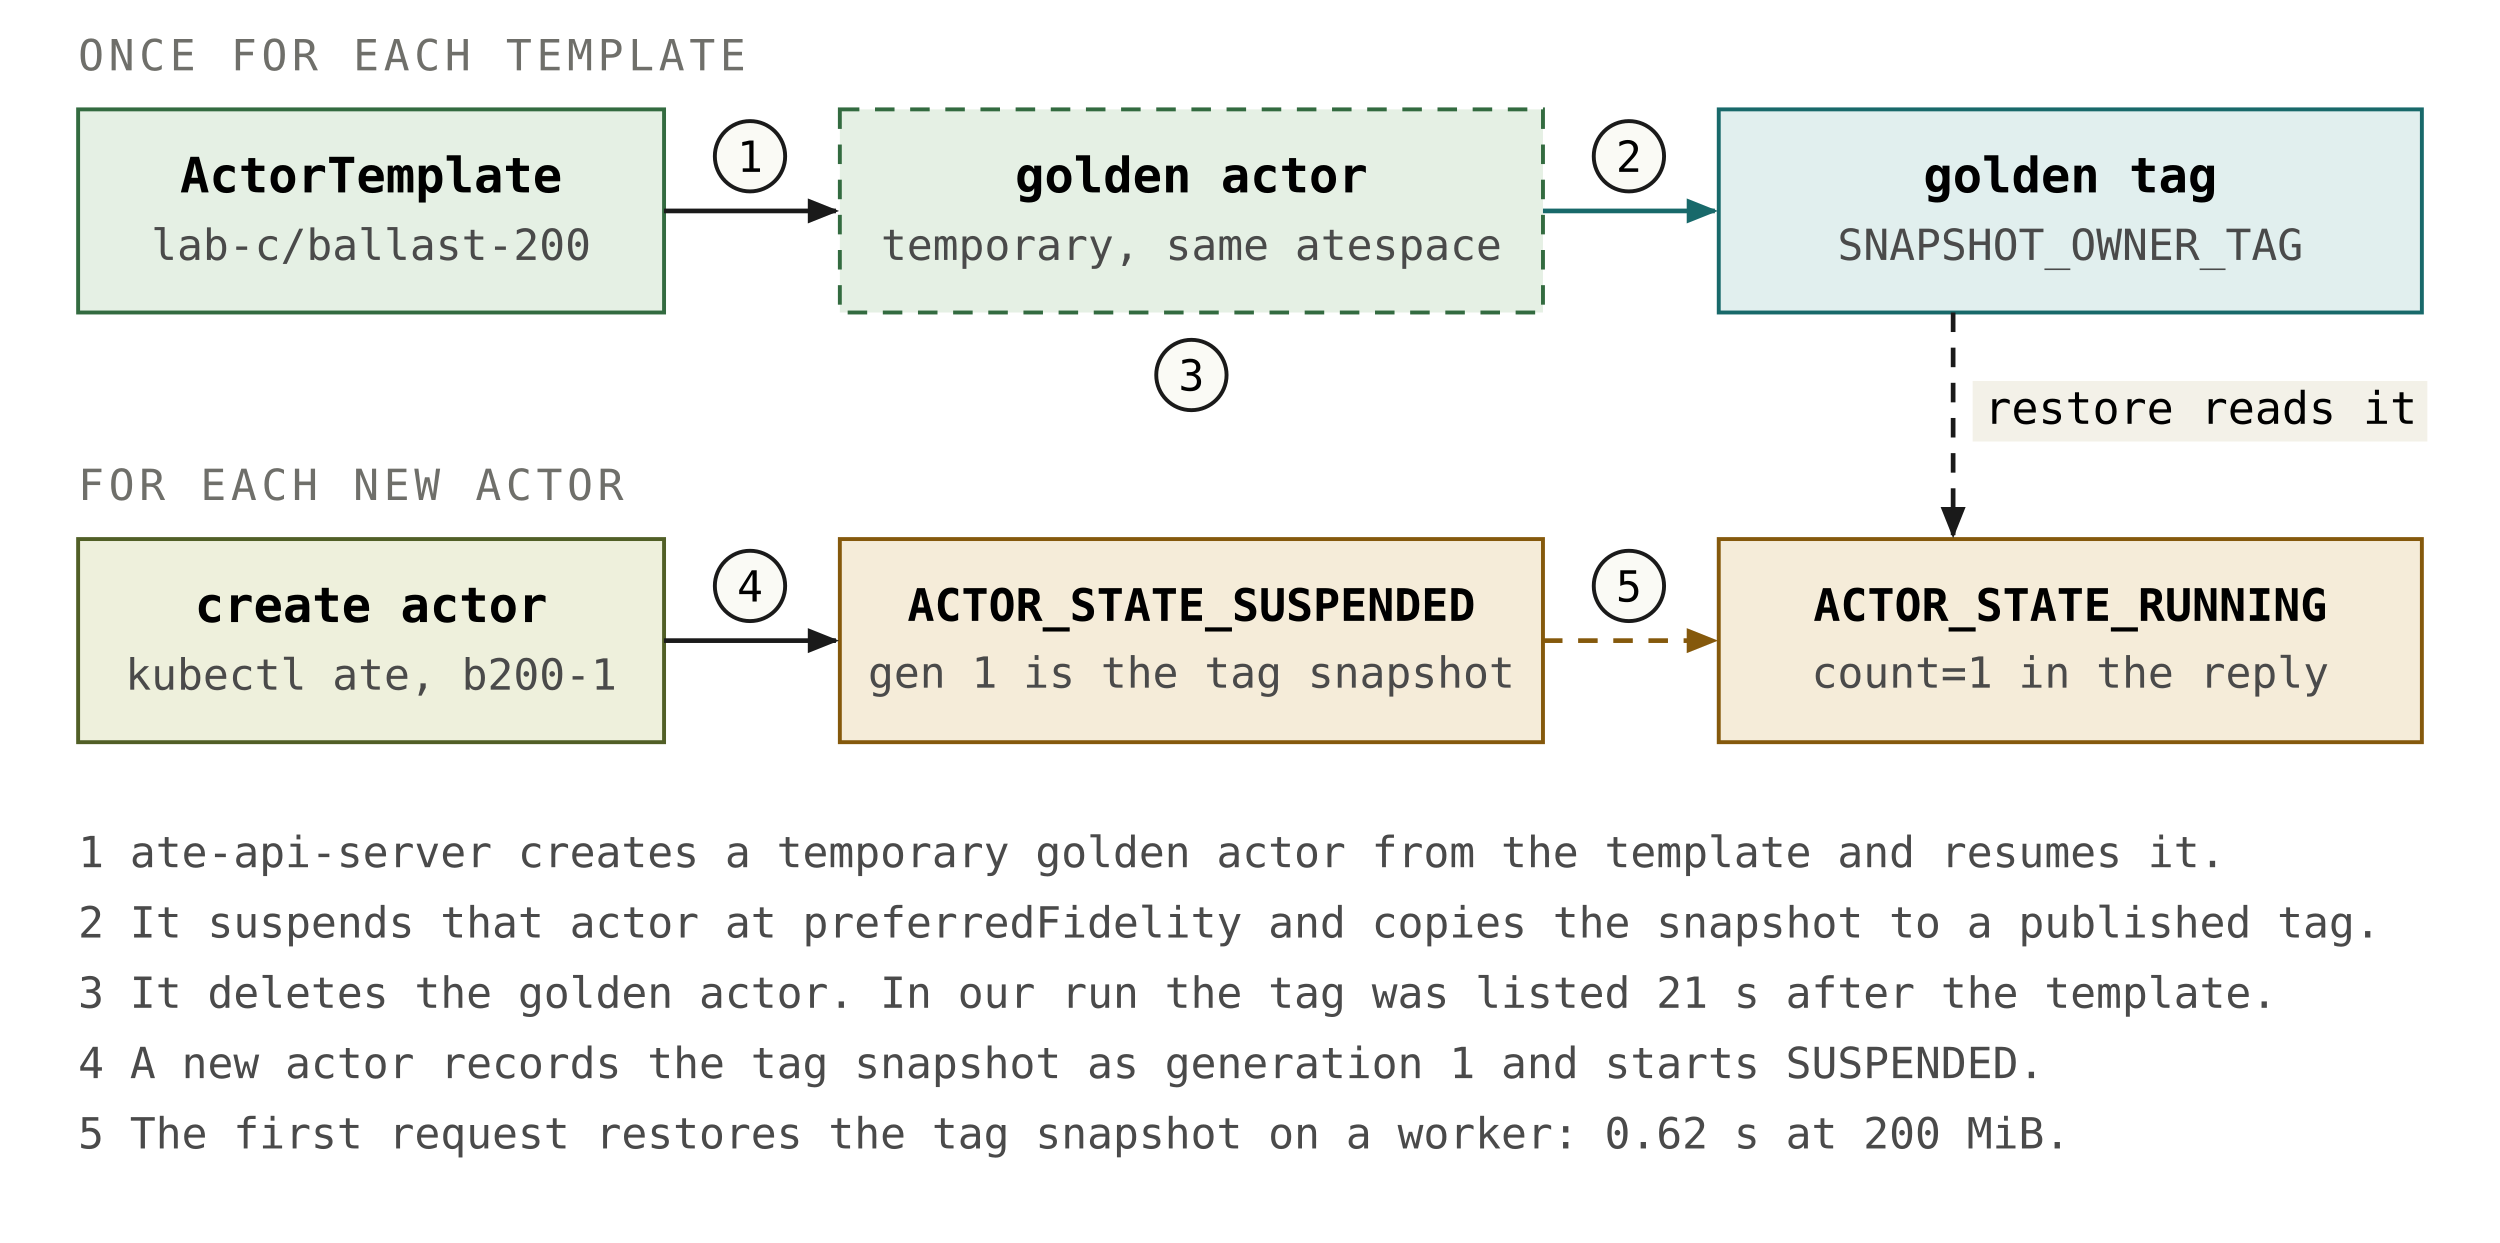
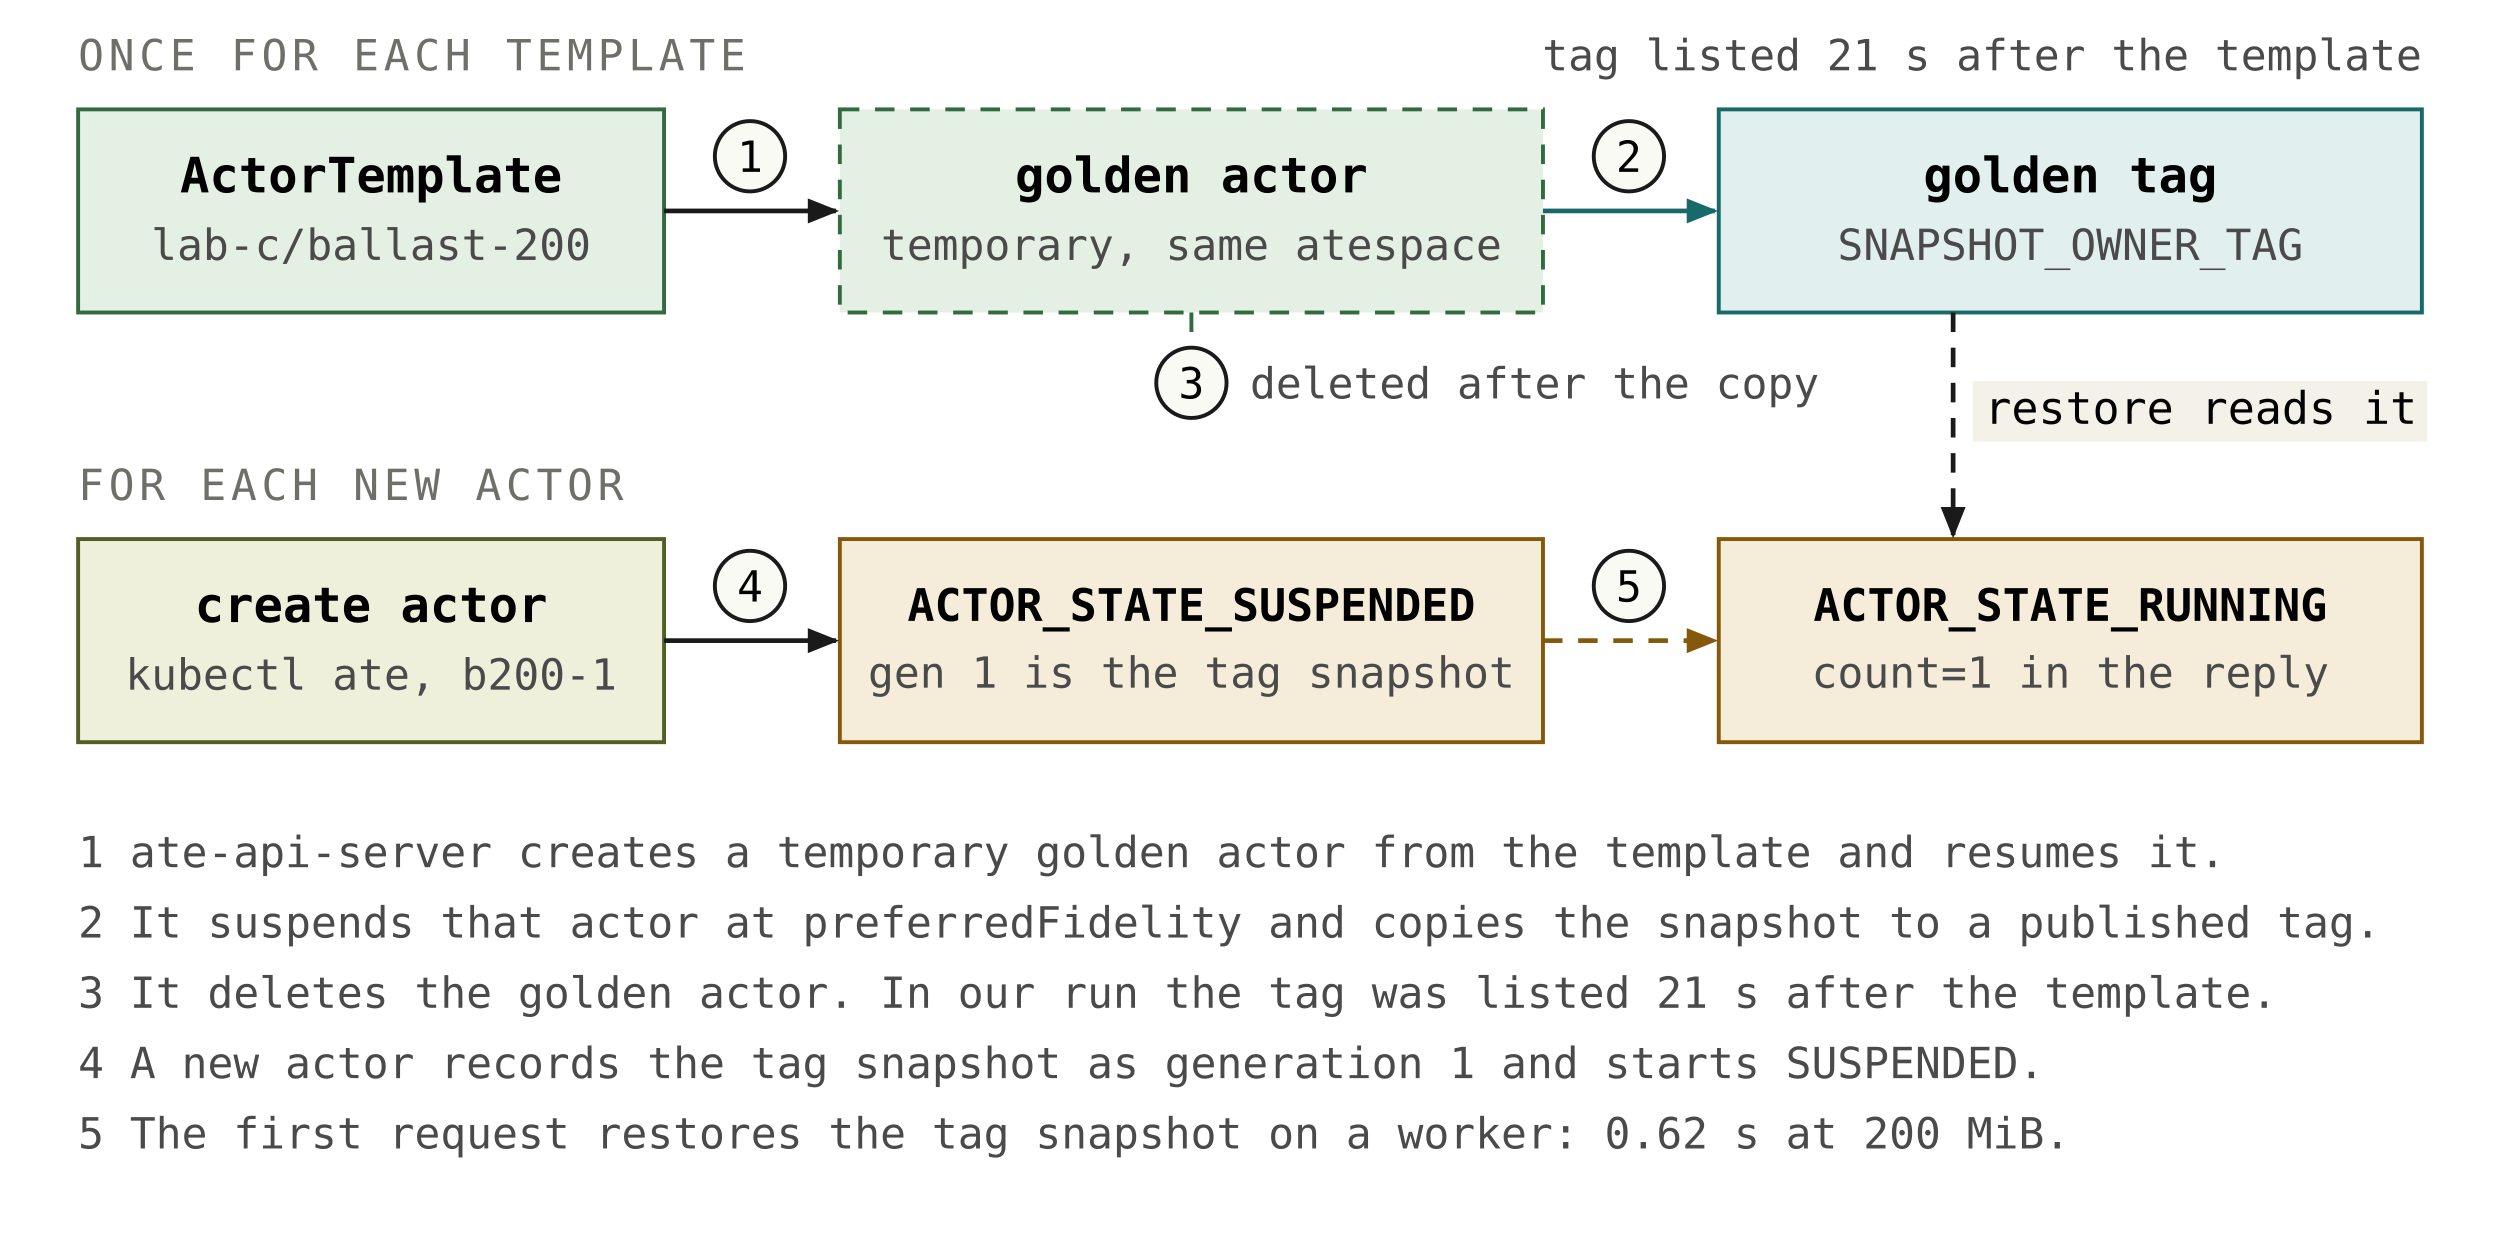
<svg xmlns="http://www.w3.org/2000/svg" viewBox="0 0 640 318" role="img" aria-labelledby="fig-3-1-title fig-3-1-desc" font-family="JetBrains Mono, ui-monospace, monospace">
  <defs>
    <marker id="fig-3-1-head-ink" viewBox="0 0 10 10" refX="9" refY="5" markerWidth="8" markerHeight="8" markerUnits="userSpaceOnUse" orient="auto-start-reverse">
      <path d="M0 1 L10 5 L0 9 z" fill="var(--m-ink, #1a1a1a)" />
    </marker>
    <marker id="fig-3-1-head-teal" viewBox="0 0 10 10" refX="9" refY="5" markerWidth="8" markerHeight="8" markerUnits="userSpaceOnUse" orient="auto-start-reverse">
      <path d="M0 1 L10 5 L0 9 z" fill="var(--m-teal-ink, #18696a)" />
    </marker>
    <marker id="fig-3-1-head-amber" viewBox="0 0 10 10" refX="9" refY="5" markerWidth="8" markerHeight="8" markerUnits="userSpaceOnUse" orient="auto-start-reverse">
      <path d="M0 1 L10 5 L0 9 z" fill="var(--m-amber-ink, #85590c)" />
    </marker>
  </defs>
  <text x="20" y="18" font-size="11" letter-spacing="1.2" fill="var(--m-ink-mute, #6f6f6a)">ONCE FOR EACH TEMPLATE</text>
+   <text x="620" y="18" font-size="11" text-anchor="end" class="m-serif" fill="var(--m-ink-soft, #4a4a4a)">tag listed 21 s after the template</text>
  <rect x="20" y="28" width="150" height="52" fill="var(--m-green-fill, #e5f0e4)" stroke="var(--m-green-ink, #336b40)" />
  <text x="95" y="49.25" font-size="12.5" text-anchor="middle" font-weight="700">ActorTemplate</text>
  <text x="95" y="66.55" font-size="11" text-anchor="middle" class="m-serif" fill="var(--m-ink-soft, #4a4a4a)">lab-c/ballast-200</text>
  <rect x="215" y="28" width="180" height="52" fill="var(--m-green-fill, #e5f0e4)" stroke="var(--m-green-ink, #336b40)" stroke-dasharray="5 4" />
  <text x="305" y="49.25" font-size="12.5" text-anchor="middle" font-weight="700">golden actor</text>
  <text x="305" y="66.55" font-size="11" text-anchor="middle" class="m-serif" fill="var(--m-ink-soft, #4a4a4a)">temporary, same atespace</text>
  <rect x="440" y="28" width="180" height="52" fill="var(--m-teal-fill, #e1efee)" stroke="var(--m-teal-ink, #18696a)" />
  <text x="530" y="49.25" font-size="12.5" text-anchor="middle" font-weight="700">golden tag</text>
  <text x="530" y="66.55" font-size="11" text-anchor="middle" class="m-serif" fill="var(--m-ink-soft, #4a4a4a)">SNAPSHOT_OWNER_TAG</text>
  <line x1="170" y1="54" x2="214" y2="54" stroke="var(--m-ink, #1a1a1a)" stroke-width="1.2" marker-end="url(#fig-3-1-head-ink)" />
  <line x1="395" y1="54" x2="439" y2="54" stroke="var(--m-teal-ink, #18696a)" stroke-width="1.2" marker-end="url(#fig-3-1-head-teal)" />
  <circle cx="192" cy="40" r="9" fill="var(--m-paper, #fafaf5)" stroke="var(--m-ink, #1a1a1a)" stroke-width="1" />
  <text x="192" y="44" font-size="11" text-anchor="middle">1</text>
  <circle cx="417" cy="40" r="9" fill="var(--m-paper, #fafaf5)" stroke="var(--m-ink, #1a1a1a)" stroke-width="1" />
  <text x="417" y="44" font-size="11" text-anchor="middle">2</text>
-   <circle cx="305" cy="96" r="9" fill="var(--m-paper, #fafaf5)" stroke="var(--m-ink, #1a1a1a)" stroke-width="1" />
-   <text x="305" y="100" font-size="11" text-anchor="middle">3</text>
+   <circle cx="305" cy="98" r="9" fill="var(--m-paper, #fafaf5)" stroke="var(--m-ink, #1a1a1a)" stroke-width="1" />
+   <text x="305" y="102" font-size="11" text-anchor="middle">3</text>
+   <line x1="305" y1="80" x2="305" y2="89" stroke="var(--m-green-ink, #336b40)" stroke-width="1" stroke-dasharray="5 4" />
+   <text x="320" y="102" font-size="11" class="m-serif" fill="var(--m-ink-soft, #4a4a4a)">deleted after the copy</text>
  <text x="20" y="128" font-size="11" letter-spacing="1.2" fill="var(--m-ink-mute, #6f6f6a)">FOR EACH NEW ACTOR</text>
  <rect x="20" y="138" width="150" height="52" fill="var(--m-olive-fill, #eef0dc)" stroke="var(--m-olive-ink, #515f26)" />
  <text x="95" y="159.25" font-size="12.5" text-anchor="middle" font-weight="700">create actor</text>
  <text x="95" y="176.55" font-size="11" text-anchor="middle" class="m-serif" fill="var(--m-ink-soft, #4a4a4a)">kubectl ate, b200-1</text>
  <rect x="215" y="138" width="180" height="52" fill="var(--m-amber-fill, #f5ecd9)" stroke="var(--m-amber-ink, #85590c)" />
  <text x="305" y="158.95" font-size="11.5" text-anchor="middle" font-weight="700">ACTOR_STATE_SUSPENDED</text>
  <text x="305" y="176.05" font-size="11" text-anchor="middle" class="m-serif" fill="var(--m-ink-soft, #4a4a4a)">gen 1 is the tag snapshot</text>
  <rect x="440" y="138" width="180" height="52" fill="var(--m-amber-fill, #f5ecd9)" stroke="var(--m-amber-ink, #85590c)" />
  <text x="530" y="158.95" font-size="11.5" text-anchor="middle" font-weight="700">ACTOR_STATE_RUNNING</text>
  <text x="530" y="176.05" font-size="11" text-anchor="middle" class="m-serif" fill="var(--m-ink-soft, #4a4a4a)">count=1 in the reply</text>
  <line x1="170" y1="164" x2="214" y2="164" stroke="var(--m-ink, #1a1a1a)" stroke-width="1.2" marker-end="url(#fig-3-1-head-ink)" />
  <line x1="395" y1="164" x2="439" y2="164" stroke="var(--m-amber-ink, #85590c)" stroke-width="1.2" stroke-dasharray="5 4" marker-end="url(#fig-3-1-head-amber)" />
  <circle cx="192" cy="150" r="9" fill="var(--m-paper, #fafaf5)" stroke="var(--m-ink, #1a1a1a)" stroke-width="1" />
  <text x="192" y="154" font-size="11" text-anchor="middle">4</text>
  <circle cx="417" cy="150" r="9" fill="var(--m-paper, #fafaf5)" stroke="var(--m-ink, #1a1a1a)" stroke-width="1" />
  <text x="417" y="154" font-size="11" text-anchor="middle">5</text>
  <line x1="500" y1="80" x2="500" y2="137" stroke="var(--m-ink, #1a1a1a)" stroke-width="1.2" stroke-dasharray="5 4" marker-end="url(#fig-3-1-head-ink)" />
  <rect class="m-knock" x="505" y="97.53" width="116.4" height="15.5" fill="var(--m-panel, #f3f1e8)" />
  <text x="508" y="108.5" font-size="11.5">restore reads it</text>
  <text x="20" y="222" font-size="11" class="m-serif" fill="var(--m-ink-soft, #4a4a4a)">1  ate-api-server creates a temporary golden actor from the template and resumes it.</text>
  <text x="20" y="240" font-size="11" class="m-serif" fill="var(--m-ink-soft, #4a4a4a)">2  It suspends that actor at preferredFidelity and copies the snapshot to a published tag.</text>
  <text x="20" y="258" font-size="11" class="m-serif" fill="var(--m-ink-soft, #4a4a4a)">3  It deletes the golden actor. In our run the tag was listed 21 s after the template.</text>
  <text x="20" y="276" font-size="11" class="m-serif" fill="var(--m-ink-soft, #4a4a4a)">4  A new actor records the tag snapshot as generation 1 and starts SUSPENDED.</text>
  <text x="20" y="294" font-size="11" class="m-serif" fill="var(--m-ink-soft, #4a4a4a)">5  The first request restores the tag snapshot on a worker: 0.62 s at 200 MiB.</text>
</svg>
